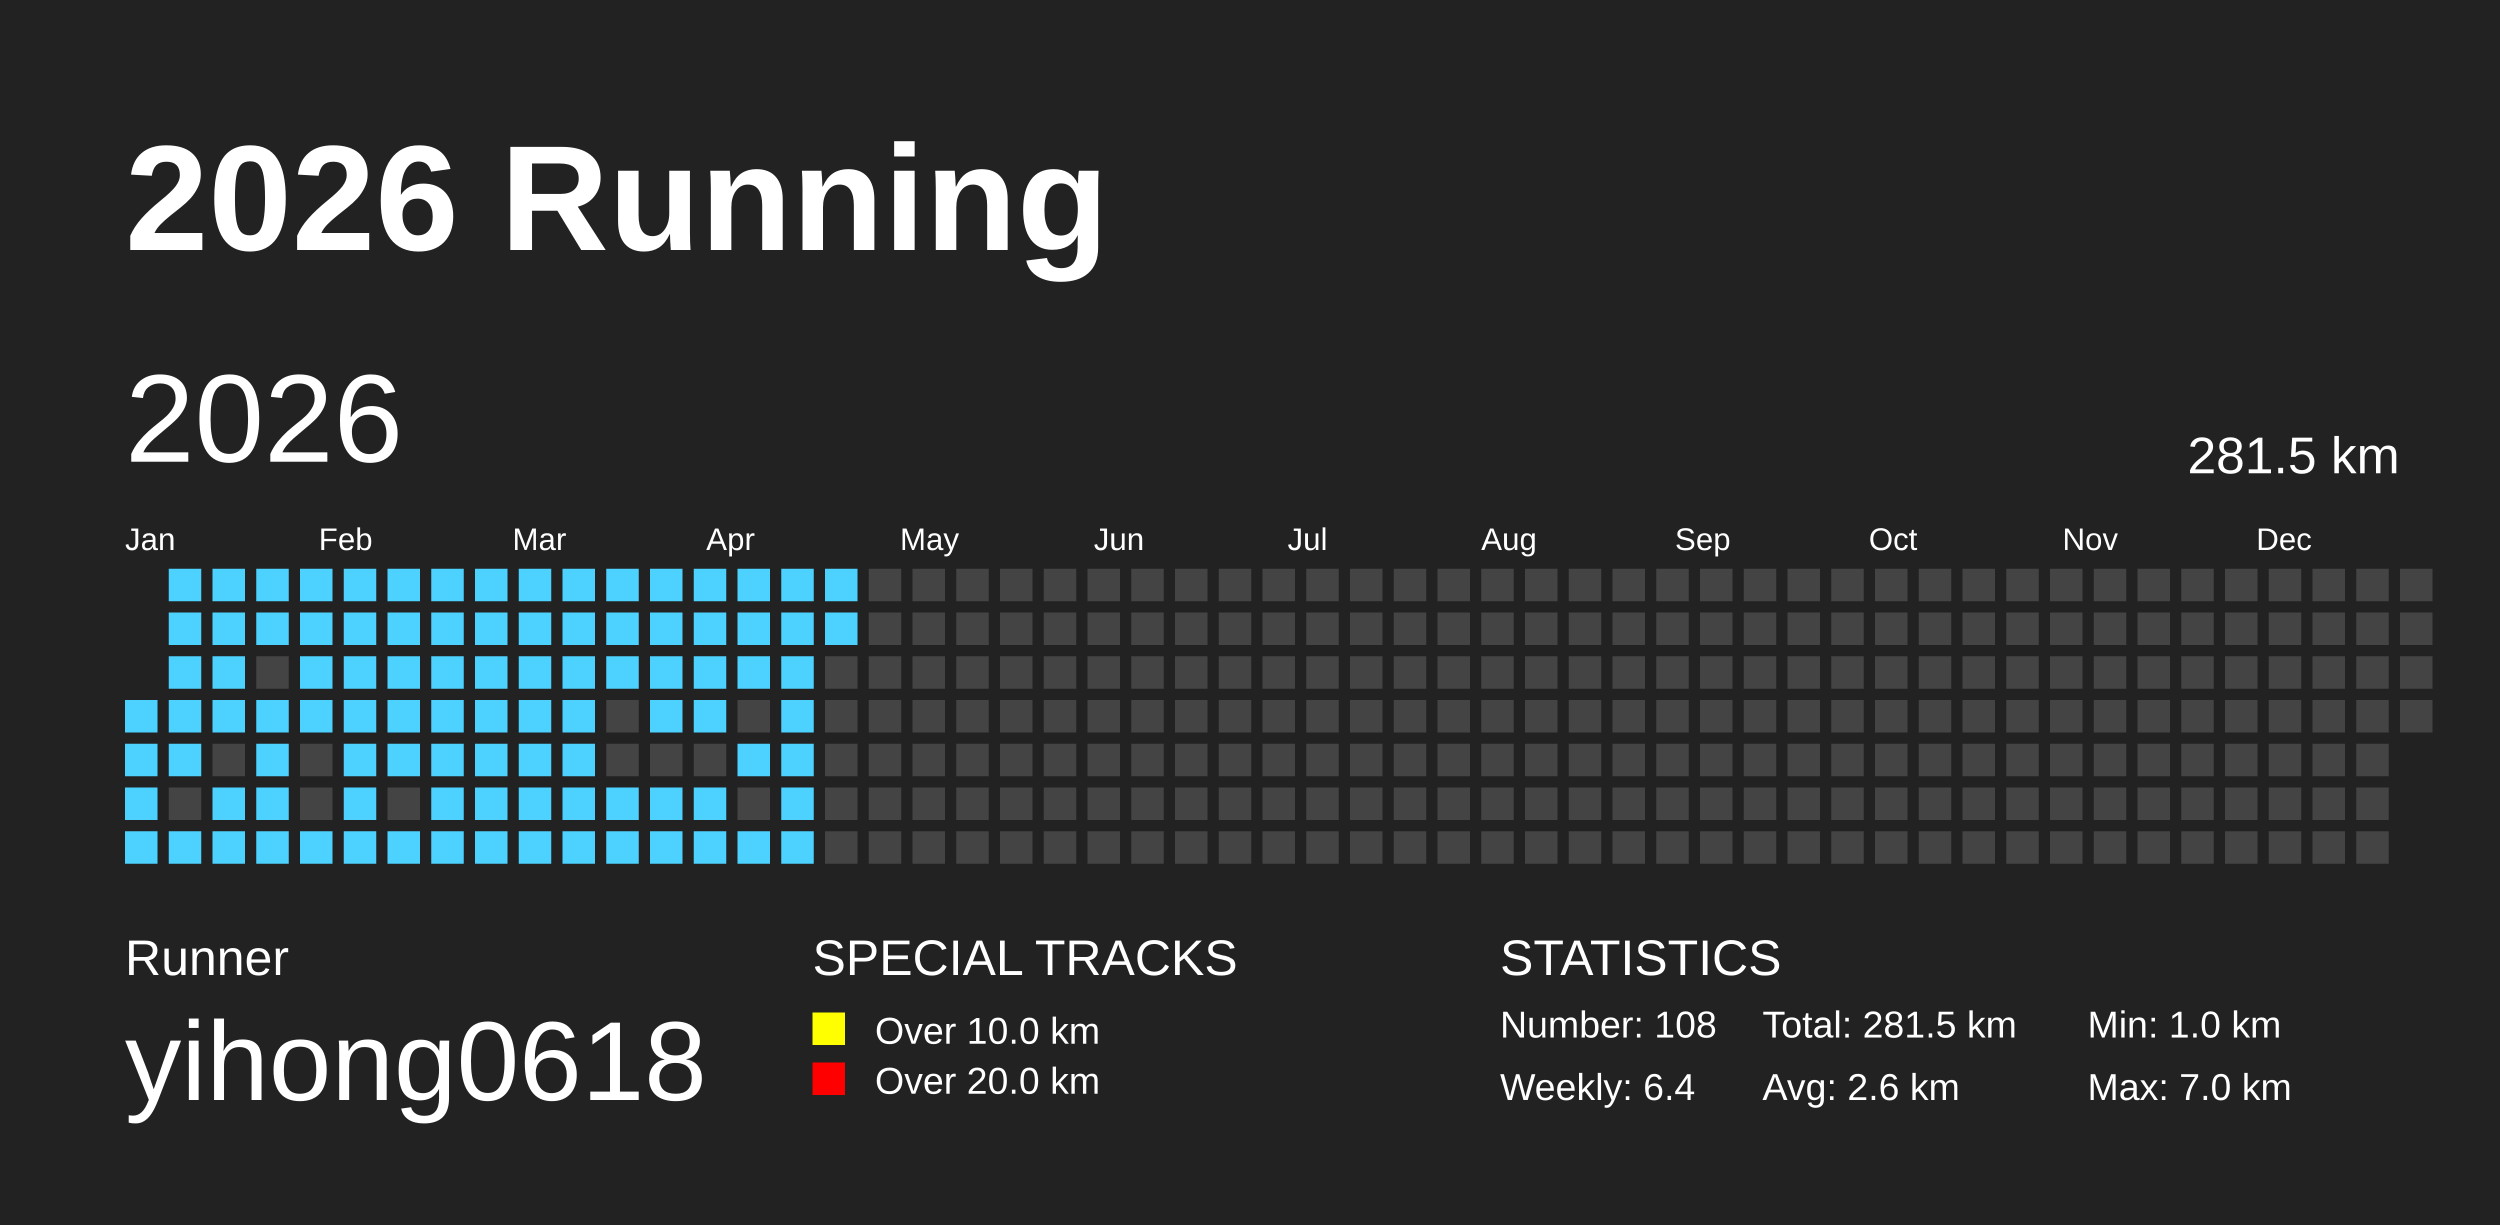
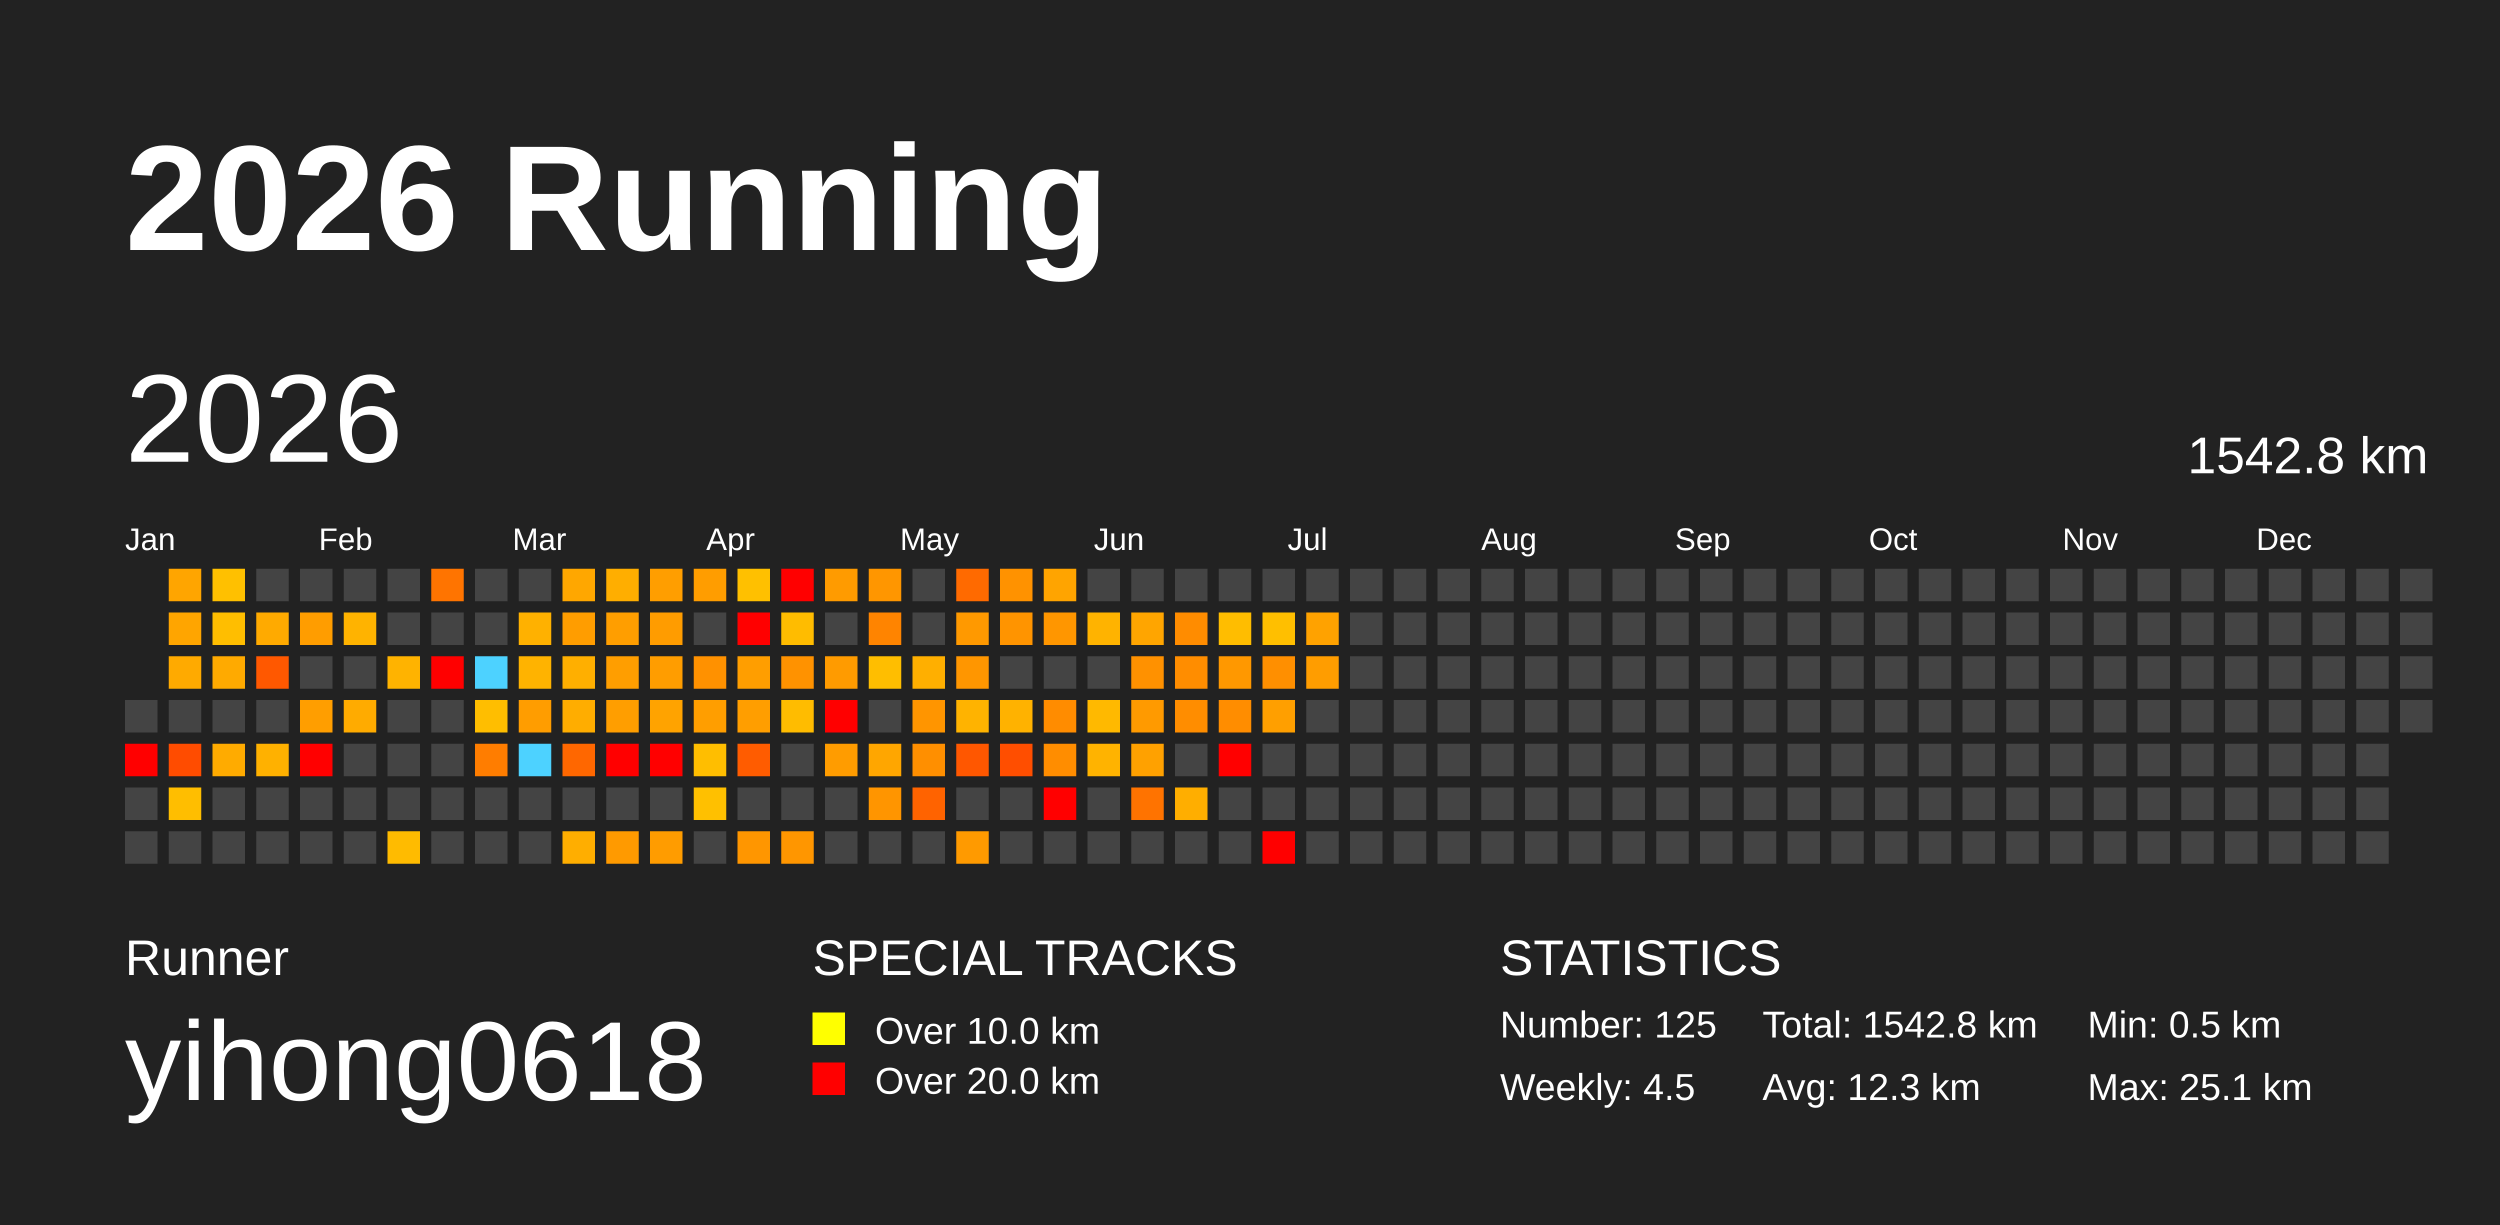
<svg xmlns="http://www.w3.org/2000/svg" baseProfile="full" height="98mm" version="1.1" viewBox="0,0,200,98" width="200mm">
-   <defs />
+   <defs>
+     <pattern height="2" id="indoor-stripe" patternUnits="userSpaceOnUse" width="2">
+       <line stroke="white" stroke-opacity="0.45" stroke-width="0.5" x1="0" x2="2" y1="2" y2="0" />
+     </pattern>
+   </defs>
  <rect fill="#222222" height="98" width="200" x="0" y="0" />
  <text fill="#FFFFFF" style="font-size:12px; font-family:Arial; font-weight:bold;" x="10" y="20">2026 Running</text>
  <text fill="#FFFFFF" style="font-size:4px; font-family:Arial" x="10" y="78">Runner</text>
  <text fill="#FFFFFF" style="font-size:9px; font-family:Arial" x="10" y="88">yihong0618</text>
  <text fill="#FFFFFF" style="font-size:4px; font-family:Arial" x="65" y="78">SPECIAL TRACKS</text>
  <rect fill="yellow" height="2.6" width="2.6" x="65" y="81" />
  <text fill="#FFFFFF" style="font-size:3px; font-family:Arial" x="70" y="83.5">Over 10.0 km</text>
  <rect fill="red" height="2.6" width="2.6" x="65" y="85" />
  <text fill="#FFFFFF" style="font-size:3px; font-family:Arial" x="70" y="87.5">Over 20.0 km</text>
  <text fill="#FFFFFF" style="font-size:4px; font-family:Arial" x="120" y="78">STATISTICS</text>
-   <text fill="#FFFFFF" style="font-size:3px; font-family:Arial" x="120" y="83">Number: 108</text>
-   <text fill="#FFFFFF" style="font-size:3px; font-family:Arial" x="120" y="88">Weekly: 6.4</text>
-   <text fill="#FFFFFF" style="font-size:3px; font-family:Arial" x="141" y="83">Total: 281.5 km</text>
-   <text fill="#FFFFFF" style="font-size:3px; font-family:Arial" x="141" y="88">Avg: 2.6 km</text>
-   <text fill="#FFFFFF" style="font-size:3px; font-family:Arial" x="167" y="83">Min: 1.0 km</text>
-   <text fill="#FFFFFF" style="font-size:3px; font-family:Arial" x="167" y="88">Max: 7.0 km</text>
+   <text fill="#FFFFFF" style="font-size:3px; font-family:Arial" x="120" y="83">Number: 125</text>
+   <text fill="#FFFFFF" style="font-size:3px; font-family:Arial" x="120" y="88">Weekly: 4.5</text>
+   <text fill="#FFFFFF" style="font-size:3px; font-family:Arial" x="141" y="83">Total: 1542.8 km</text>
+   <text fill="#FFFFFF" style="font-size:3px; font-family:Arial" x="141" y="88">Avg: 12.3 km</text>
+   <text fill="#FFFFFF" style="font-size:3px; font-family:Arial" x="167" y="83">Min: 0.5 km</text>
+   <text fill="#FFFFFF" style="font-size:3px; font-family:Arial" x="167" y="88">Max: 25.1 km</text>
  <text dominant-baseline="hanging" fill="#FFFFFF" style="font-size:10.0px; font-family:Arial;" x="10" y="30">2026</text>
-   <text dominant-baseline="hanging" fill="#FFFFFF" style="font-size:4.125px; font-family:Arial;" x="175" y="35">281.5 km</text>
+   <text dominant-baseline="hanging" fill="#FFFFFF" style="font-size:4.125px; font-family:Arial;" x="175" y="35">1542.8 km</text>
  <text fill="#FFFFFF" style="font-size:2.5px; font-family:Arial" x="10.0" y="44">Jan</text>
  <text fill="#FFFFFF" style="font-size:2.5px; font-family:Arial" x="25.5" y="44">Feb</text>
  <text fill="#FFFFFF" style="font-size:2.5px; font-family:Arial" x="41.0" y="44">Mar</text>
  <text fill="#FFFFFF" style="font-size:2.5px; font-family:Arial" x="56.5" y="44">Apr</text>
  <text fill="#FFFFFF" style="font-size:2.5px; font-family:Arial" x="72.0" y="44">May</text>
  <text fill="#FFFFFF" style="font-size:2.5px; font-family:Arial" x="87.5" y="44">Jun</text>
  <text fill="#FFFFFF" style="font-size:2.5px; font-family:Arial" x="103.0" y="44">Jul</text>
  <text fill="#FFFFFF" style="font-size:2.5px; font-family:Arial" x="118.5" y="44">Aug</text>
  <text fill="#FFFFFF" style="font-size:2.5px; font-family:Arial" x="134.0" y="44">Sep</text>
  <text fill="#FFFFFF" style="font-size:2.5px; font-family:Arial" x="149.5" y="44">Oct</text>
  <text fill="#FFFFFF" style="font-size:2.5px; font-family:Arial" x="165.0" y="44">Nov</text>
  <text fill="#FFFFFF" style="font-size:2.5px; font-family:Arial" x="180.5" y="44">Dec</text>
-   <rect fill="#4DD2FF" height="2.6" width="2.6" x="10.0" y="56.0" />
-   <rect fill="#4DD2FF" height="2.6" width="2.6" x="10.0" y="59.5" />
-   <rect fill="#4DD2FF" height="2.6" width="2.6" x="10.0" y="63.0" />
-   <rect fill="#4DD2FF" height="2.6" width="2.6" x="10.0" y="66.5" />
-   <rect fill="#4DD2FF" height="2.6" width="2.6" x="13.5" y="45.5" />
-   <rect fill="#4DD2FF" height="2.6" width="2.6" x="13.5" y="49.0" />
-   <rect fill="#4DD2FF" height="2.6" width="2.6" x="13.5" y="52.5" />
-   <rect fill="#4DD2FF" height="2.6" width="2.6" x="13.5" y="56.0" />
-   <rect fill="#4DD2FF" height="2.6" width="2.6" x="13.5" y="59.5" />
-   <rect fill="#444444" height="2.6" width="2.6" x="13.5" y="63.0" />
-   <rect fill="#4DD2FF" height="2.6" width="2.6" x="13.5" y="66.5" />
-   <rect fill="#4DD2FF" height="2.6" width="2.6" x="17.0" y="45.5" />
-   <rect fill="#4DD2FF" height="2.6" width="2.6" x="17.0" y="49.0" />
-   <rect fill="#4DD2FF" height="2.6" width="2.6" x="17.0" y="52.5" />
-   <rect fill="#4DD2FF" height="2.6" width="2.6" x="17.0" y="56.0" />
-   <rect fill="#444444" height="2.6" width="2.6" x="17.0" y="59.5" />
-   <rect fill="#4DD2FF" height="2.6" width="2.6" x="17.0" y="63.0" />
-   <rect fill="#4DD2FF" height="2.6" width="2.6" x="17.0" y="66.5" />
-   <rect fill="#4DD2FF" height="2.6" width="2.6" x="20.5" y="45.5" />
-   <rect fill="#4DD2FF" height="2.6" width="2.6" x="20.5" y="49.0" />
-   <rect fill="#444444" height="2.6" width="2.6" x="20.5" y="52.5" />
-   <rect fill="#4DD2FF" height="2.6" width="2.6" x="20.5" y="56.0" />
-   <rect fill="#4DD2FF" height="2.6" width="2.6" x="20.5" y="59.5" />
-   <rect fill="#4DD2FF" height="2.6" width="2.6" x="20.5" y="63.0" />
-   <rect fill="#4DD2FF" height="2.6" width="2.6" x="20.5" y="66.5" />
-   <rect fill="#4DD2FF" height="2.6" width="2.6" x="24.0" y="45.5" />
-   <rect fill="#4DD2FF" height="2.6" width="2.6" x="24.0" y="49.0" />
-   <rect fill="#4DD2FF" height="2.6" width="2.6" x="24.0" y="52.5" />
-   <rect fill="#4DD2FF" height="2.6" width="2.6" x="24.0" y="56.0" />
-   <rect fill="#444444" height="2.6" width="2.6" x="24.0" y="59.5" />
+   <rect fill="#444444" height="2.6" width="2.6" x="10.0" y="56.0" />
+   <rect fill="red" height="2.6" width="2.6" x="10.0" y="59.5" />
+   <rect fill="#444444" height="2.6" width="2.6" x="10.0" y="63.0" />
+   <rect fill="#444444" height="2.6" width="2.6" x="10.0" y="66.5" />
+   <rect fill="#ffa500" height="2.6" width="2.6" x="13.5" y="45.5" />
+   <rect fill="#ffa500" height="2.6" width="2.6" x="13.5" y="49.0" />
+   <rect fill="#ffaa00" height="2.6" width="2.6" x="13.5" y="52.5" />
+   <rect fill="#444444" height="2.6" width="2.6" x="13.5" y="56.0" />
+   <rect fill="#ff4c00" height="2.6" width="2.6" x="13.5" y="59.5" />
+   <rect fill="#ffbe00" height="2.6" width="2.6" x="13.5" y="63.0" />
+   <rect fill="#444444" height="2.6" width="2.6" x="13.5" y="66.5" />
+   <rect fill="#ffc000" height="2.6" width="2.6" x="17.0" y="45.5" />
+   <rect fill="#ffbe00" height="2.6" width="2.6" x="17.0" y="49.0" />
+   <rect fill="#ffaa00" height="2.6" width="2.6" x="17.0" y="52.5" />
+   <rect fill="#444444" height="2.6" width="2.6" x="17.0" y="56.0" />
+   <rect fill="#ffab00" height="2.6" width="2.6" x="17.0" y="59.5" />
+   <rect fill="#444444" height="2.6" width="2.6" x="17.0" y="63.0" />
+   <rect fill="#444444" height="2.6" width="2.6" x="17.0" y="66.5" />
+   <rect fill="#444444" height="2.6" width="2.6" x="20.5" y="45.5" />
+   <rect fill="#ffaa00" height="2.6" width="2.6" x="20.5" y="49.0" />
+   <rect fill="#ff5800" height="2.6" width="2.6" x="20.5" y="52.5" />
+   <rect fill="#444444" height="2.6" width="2.6" x="20.5" y="56.0" />
+   <rect fill="#ffb100" height="2.6" width="2.6" x="20.5" y="59.5" />
+   <rect fill="#444444" height="2.6" width="2.6" x="20.5" y="63.0" />
+   <rect fill="#444444" height="2.6" width="2.6" x="20.5" y="66.5" />
+   <rect fill="#444444" height="2.6" width="2.6" x="24.0" y="45.5" />
+   <rect fill="#ff9d00" height="2.6" width="2.6" x="24.0" y="49.0" />
+   <rect fill="#444444" height="2.6" width="2.6" x="24.0" y="52.5" />
+   <rect fill="#ff9e00" height="2.6" width="2.6" x="24.0" y="56.0" />
+   <rect fill="red" height="2.6" width="2.6" x="24.0" y="59.5" />
  <rect fill="#444444" height="2.6" width="2.6" x="24.0" y="63.0" />
-   <rect fill="#4DD2FF" height="2.6" width="2.6" x="24.0" y="66.5" />
-   <rect fill="#4DD2FF" height="2.6" width="2.6" x="27.5" y="45.5" />
-   <rect fill="#4DD2FF" height="2.6" width="2.6" x="27.5" y="49.0" />
-   <rect fill="#4DD2FF" height="2.6" width="2.6" x="27.5" y="52.5" />
-   <rect fill="#4DD2FF" height="2.6" width="2.6" x="27.5" y="56.0" />
-   <rect fill="#4DD2FF" height="2.6" width="2.6" x="27.5" y="59.5" />
-   <rect fill="#4DD2FF" height="2.6" width="2.6" x="27.5" y="63.0" />
-   <rect fill="#4DD2FF" height="2.6" width="2.6" x="27.5" y="66.5" />
-   <rect fill="#4DD2FF" height="2.6" width="2.6" x="31.0" y="45.5" />
-   <rect fill="#4DD2FF" height="2.6" width="2.6" x="31.0" y="49.0" />
-   <rect fill="#4DD2FF" height="2.6" width="2.6" x="31.0" y="52.5" />
-   <rect fill="#4DD2FF" height="2.6" width="2.6" x="31.0" y="56.0" />
-   <rect fill="#4DD2FF" height="2.6" width="2.6" x="31.0" y="59.5" />
+   <rect fill="#444444" height="2.6" width="2.6" x="24.0" y="66.5" />
+   <rect fill="#444444" height="2.6" width="2.6" x="27.5" y="45.5" />
+   <rect fill="#ffb300" height="2.6" width="2.6" x="27.5" y="49.0" />
+   <rect fill="#444444" height="2.6" width="2.6" x="27.5" y="52.5" />
+   <rect fill="#ffab00" height="2.6" width="2.6" x="27.5" y="56.0" />
+   <rect fill="#444444" height="2.6" width="2.6" x="27.5" y="59.5" />
+   <rect fill="#444444" height="2.6" width="2.6" x="27.5" y="63.0" />
+   <rect fill="#444444" height="2.6" width="2.6" x="27.5" y="66.5" />
+   <rect fill="#444444" height="2.6" width="2.6" x="31.0" y="45.5" />
+   <rect fill="#444444" height="2.6" width="2.6" x="31.0" y="49.0" />
+   <rect fill="#ffb300" height="2.6" width="2.6" x="31.0" y="52.5" />
+   <rect fill="#444444" height="2.6" width="2.6" x="31.0" y="56.0" />
+   <rect fill="#444444" height="2.6" width="2.6" x="31.0" y="59.5" />
  <rect fill="#444444" height="2.6" width="2.6" x="31.0" y="63.0" />
-   <rect fill="#4DD2FF" height="2.6" width="2.6" x="31.0" y="66.5" />
-   <rect fill="#4DD2FF" height="2.6" width="2.6" x="34.5" y="45.5" />
-   <rect fill="#4DD2FF" height="2.6" width="2.6" x="34.5" y="49.0" />
-   <rect fill="#4DD2FF" height="2.6" width="2.6" x="34.5" y="52.5" />
-   <rect fill="#4DD2FF" height="2.6" width="2.6" x="34.5" y="56.0" />
-   <rect fill="#4DD2FF" height="2.6" width="2.6" x="34.5" y="59.5" />
-   <rect fill="#4DD2FF" height="2.6" width="2.6" x="34.5" y="63.0" />
-   <rect fill="#4DD2FF" height="2.6" width="2.6" x="34.5" y="66.5" />
-   <rect fill="#4DD2FF" height="2.6" width="2.6" x="38.0" y="45.5" />
-   <rect fill="#4DD2FF" height="2.6" width="2.6" x="38.0" y="49.0" />
-   <rect fill="#4DD2FF" height="2.6" width="2.6" x="38.0" y="52.5" />
-   <rect fill="#4DD2FF" height="2.6" width="2.6" x="38.0" y="56.0" />
-   <rect fill="#4DD2FF" height="2.6" width="2.6" x="38.0" y="59.5" />
-   <rect fill="#4DD2FF" height="2.6" width="2.6" x="38.0" y="63.0" />
-   <rect fill="#4DD2FF" height="2.6" width="2.6" x="38.0" y="66.5" />
-   <rect fill="#4DD2FF" height="2.6" width="2.6" x="41.5" y="45.5" />
-   <rect fill="#4DD2FF" height="2.6" width="2.6" x="41.5" y="49.0" />
-   <rect fill="#4DD2FF" height="2.6" width="2.6" x="41.5" y="52.5" />
-   <rect fill="#4DD2FF" height="2.6" width="2.6" x="41.5" y="56.0" />
-   <rect fill="#4DD2FF" height="2.6" width="2.6" x="41.5" y="59.5" />
-   <rect fill="#4DD2FF" height="2.6" width="2.6" x="41.5" y="63.0" />
-   <rect fill="#4DD2FF" height="2.6" width="2.6" x="41.5" y="66.5" />
-   <rect fill="#4DD2FF" height="2.6" width="2.6" x="45.0" y="45.5" />
-   <rect fill="#4DD2FF" height="2.6" width="2.6" x="45.0" y="49.0" />
-   <rect fill="#4DD2FF" height="2.6" width="2.6" x="45.0" y="52.5" />
-   <rect fill="#4DD2FF" height="2.6" width="2.6" x="45.0" y="56.0" />
-   <rect fill="#4DD2FF" height="2.6" width="2.6" x="45.0" y="59.5" />
-   <rect fill="#4DD2FF" height="2.6" width="2.6" x="45.0" y="63.0" />
-   <rect fill="#4DD2FF" height="2.6" width="2.6" x="45.0" y="66.5" />
-   <rect fill="#4DD2FF" height="2.6" width="2.6" x="48.5" y="45.5" />
-   <rect fill="#4DD2FF" height="2.6" width="2.6" x="48.5" y="49.0" />
-   <rect fill="#4DD2FF" height="2.6" width="2.6" x="48.5" y="52.5" />
-   <rect fill="#444444" height="2.6" width="2.6" x="48.5" y="56.0" />
-   <rect fill="#444444" height="2.6" width="2.6" x="48.5" y="59.5" />
-   <rect fill="#4DD2FF" height="2.6" width="2.6" x="48.5" y="63.0" />
-   <rect fill="#4DD2FF" height="2.6" width="2.6" x="48.5" y="66.5" />
-   <rect fill="#4DD2FF" height="2.6" width="2.6" x="52.0" y="45.5" />
-   <rect fill="#4DD2FF" height="2.6" width="2.6" x="52.0" y="49.0" />
-   <rect fill="#4DD2FF" height="2.6" width="2.6" x="52.0" y="52.5" />
-   <rect fill="#4DD2FF" height="2.6" width="2.6" x="52.0" y="56.0" />
-   <rect fill="#444444" height="2.6" width="2.6" x="52.0" y="59.5" />
-   <rect fill="#4DD2FF" height="2.6" width="2.6" x="52.0" y="63.0" />
-   <rect fill="#4DD2FF" height="2.6" width="2.6" x="52.0" y="66.5" />
-   <rect fill="#4DD2FF" height="2.6" width="2.6" x="55.5" y="45.5" />
-   <rect fill="#4DD2FF" height="2.6" width="2.6" x="55.5" y="49.0" />
-   <rect fill="#4DD2FF" height="2.6" width="2.6" x="55.5" y="52.5" />
-   <rect fill="#4DD2FF" height="2.6" width="2.6" x="55.5" y="56.0" />
-   <rect fill="#444444" height="2.6" width="2.6" x="55.5" y="59.5" />
-   <rect fill="#4DD2FF" height="2.6" width="2.6" x="55.5" y="63.0" />
-   <rect fill="#4DD2FF" height="2.6" width="2.6" x="55.5" y="66.5" />
-   <rect fill="#4DD2FF" height="2.6" width="2.6" x="59.0" y="45.5" />
-   <rect fill="#4DD2FF" height="2.6" width="2.6" x="59.0" y="49.0" />
-   <rect fill="#4DD2FF" height="2.6" width="2.6" x="59.0" y="52.5" />
-   <rect fill="#444444" height="2.6" width="2.6" x="59.0" y="56.0" />
-   <rect fill="#4DD2FF" height="2.6" width="2.6" x="59.0" y="59.5" />
+   <rect fill="#ffbb00" height="2.6" width="2.6" x="31.0" y="66.5" />
+   <rect fill="#ff7400" height="2.6" width="2.6" x="34.5" y="45.5" />
+   <rect fill="#444444" height="2.6" width="2.6" x="34.5" y="49.0" />
+   <rect fill="red" height="2.6" width="2.6" x="34.5" y="52.5" />
+   <rect fill="#444444" height="2.6" width="2.6" x="34.5" y="56.0" />
+   <rect fill="#444444" height="2.6" width="2.6" x="34.5" y="59.5" />
+   <rect fill="#444444" height="2.6" width="2.6" x="34.5" y="63.0" />
+   <rect fill="#444444" height="2.6" width="2.6" x="34.5" y="66.5" />
+   <rect fill="#444444" height="2.6" width="2.6" x="38.0" y="45.5" />
+   <rect fill="#444444" height="2.6" width="2.6" x="38.0" y="49.0" />
+   <rect fill="#4dd2ff" height="2.6" width="2.6" x="38.0" y="52.5" />
+   <rect fill="#ffbe00" height="2.6" width="2.6" x="38.0" y="56.0" />
+   <rect fill="#ff7d00" height="2.6" width="2.6" x="38.0" y="59.5" />
+   <rect fill="#444444" height="2.6" width="2.6" x="38.0" y="63.0" />
+   <rect fill="#444444" height="2.6" width="2.6" x="38.0" y="66.5" />
+   <rect fill="#444444" height="2.6" width="2.6" x="41.5" y="45.5" />
+   <rect fill="#ffb100" height="2.6" width="2.6" x="41.5" y="49.0" />
+   <rect fill="#ffb300" height="2.6" width="2.6" x="41.5" y="52.5" />
+   <rect fill="#ff9d00" height="2.6" width="2.6" x="41.5" y="56.0" />
+   <rect fill="#4dd2ff" height="2.6" width="2.6" x="41.5" y="59.5" />
+   <rect fill="#444444" height="2.6" width="2.6" x="41.5" y="63.0" />
+   <rect fill="#444444" height="2.6" width="2.6" x="41.5" y="66.5" />
+   <rect fill="#ffa700" height="2.6" width="2.6" x="45.0" y="45.5" />
+   <rect fill="#ff9d00" height="2.6" width="2.6" x="45.0" y="49.0" />
+   <rect fill="#ffaf00" height="2.6" width="2.6" x="45.0" y="52.5" />
+   <rect fill="#ffad00" height="2.6" width="2.6" x="45.0" y="56.0" />
+   <rect fill="#ff6700" height="2.6" width="2.6" x="45.0" y="59.5" />
+   <rect fill="#444444" height="2.6" width="2.6" x="45.0" y="63.0" />
+   <rect fill="#ffae00" height="2.6" width="2.6" x="45.0" y="66.5" />
+   <rect fill="#ffae00" height="2.6" width="2.6" x="48.5" y="45.5" />
+   <rect fill="#ff9e00" height="2.6" width="2.6" x="48.5" y="49.0" />
+   <rect fill="#ff9e00" height="2.6" width="2.6" x="48.5" y="52.5" />
+   <rect fill="#ff9e00" height="2.6" width="2.6" x="48.5" y="56.0" />
+   <rect fill="red" height="2.6" width="2.6" x="48.5" y="59.5" />
+   <rect fill="#444444" height="2.6" width="2.6" x="48.5" y="63.0" />
+   <rect fill="#ff9a00" height="2.6" width="2.6" x="48.5" y="66.5" />
+   <rect fill="#ff9e00" height="2.6" width="2.6" x="52.0" y="45.5" />
+   <rect fill="#ff9c00" height="2.6" width="2.6" x="52.0" y="49.0" />
+   <rect fill="#ff9d00" height="2.6" width="2.6" x="52.0" y="52.5" />
+   <rect fill="#ffa300" height="2.6" width="2.6" x="52.0" y="56.0" />
+   <rect fill="red" height="2.6" width="2.6" x="52.0" y="59.5" />
+   <rect fill="#444444" height="2.6" width="2.6" x="52.0" y="63.0" />
+   <rect fill="#ff9c00" height="2.6" width="2.6" x="52.0" y="66.5" />
+   <rect fill="#ff9d00" height="2.6" width="2.6" x="55.5" y="45.5" />
+   <rect fill="#444444" height="2.6" width="2.6" x="55.5" y="49.0" />
+   <rect fill="#ff9100" height="2.6" width="2.6" x="55.5" y="52.5" />
+   <rect fill="#ff9e00" height="2.6" width="2.6" x="55.5" y="56.0" />
+   <rect fill="#ffbe00" height="2.6" width="2.6" x="55.5" y="59.5" />
+   <rect fill="#ffc000" height="2.6" width="2.6" x="55.5" y="63.0" />
+   <rect fill="#444444" height="2.6" width="2.6" x="55.5" y="66.5" />
+   <rect fill="#ffc000" height="2.6" width="2.6" x="59.0" y="45.5" />
+   <rect fill="red" height="2.6" width="2.6" x="59.0" y="49.0" />
+   <rect fill="#ff9e00" height="2.6" width="2.6" x="59.0" y="52.5" />
+   <rect fill="#ff9e00" height="2.6" width="2.6" x="59.0" y="56.0" />
+   <rect fill="#ff5c00" height="2.6" width="2.6" x="59.0" y="59.5" />
  <rect fill="#444444" height="2.6" width="2.6" x="59.0" y="63.0" />
-   <rect fill="#4DD2FF" height="2.6" width="2.6" x="59.0" y="66.5" />
-   <rect fill="#4DD2FF" height="2.6" width="2.6" x="62.5" y="45.5" />
-   <rect fill="#4DD2FF" height="2.6" width="2.6" x="62.5" y="49.0" />
-   <rect fill="#4DD2FF" height="2.6" width="2.6" x="62.5" y="52.5" />
-   <rect fill="#4DD2FF" height="2.6" width="2.6" x="62.5" y="56.0" />
-   <rect fill="#4DD2FF" height="2.6" width="2.6" x="62.5" y="59.5" />
-   <rect fill="#4DD2FF" height="2.6" width="2.6" x="62.5" y="63.0" />
-   <rect fill="#4DD2FF" height="2.6" width="2.6" x="62.5" y="66.5" />
-   <rect fill="#4DD2FF" height="2.6" width="2.6" x="66.0" y="45.5" />
-   <rect fill="#4DD2FF" height="2.6" width="2.6" x="66.0" y="49.0" />
-   <rect fill="#444444" height="2.6" width="2.6" x="66.0" y="52.5" />
-   <rect fill="#444444" height="2.6" width="2.6" x="66.0" y="56.0" />
-   <rect fill="#444444" height="2.6" width="2.6" x="66.0" y="59.5" />
+   <rect fill="#ff9600" height="2.6" width="2.6" x="59.0" y="66.5" />
+   <rect fill="red" height="2.6" width="2.6" x="62.5" y="45.5" />
+   <rect fill="#ffbc00" height="2.6" width="2.6" x="62.5" y="49.0" />
+   <rect fill="#ff9200" height="2.6" width="2.6" x="62.5" y="52.5" />
+   <rect fill="#ffbc00" height="2.6" width="2.6" x="62.5" y="56.0" />
+   <rect fill="#444444" height="2.6" width="2.6" x="62.5" y="59.5" />
+   <rect fill="#444444" height="2.6" width="2.6" x="62.5" y="63.0" />
+   <rect fill="#ff9600" height="2.6" width="2.6" x="62.5" y="66.5" />
+   <rect fill="#ff9b00" height="2.6" width="2.6" x="66.0" y="45.5" />
+   <rect fill="#444444" height="2.6" width="2.6" x="66.0" y="49.0" />
+   <rect fill="#ff9b00" height="2.6" width="2.6" x="66.0" y="52.5" />
+   <rect fill="red" height="2.6" width="2.6" x="66.0" y="56.0" />
+   <rect fill="#ff9c00" height="2.6" width="2.6" x="66.0" y="59.5" />
  <rect fill="#444444" height="2.6" width="2.6" x="66.0" y="63.0" />
  <rect fill="#444444" height="2.6" width="2.6" x="66.0" y="66.5" />
-   <rect fill="#444444" height="2.6" width="2.6" x="69.5" y="45.5" />
-   <rect fill="#444444" height="2.6" width="2.6" x="69.5" y="49.0" />
-   <rect fill="#444444" height="2.6" width="2.6" x="69.5" y="52.5" />
+   <rect fill="#ff9600" height="2.6" width="2.6" x="69.5" y="45.5" />
+   <rect fill="#ff8400" height="2.6" width="2.6" x="69.5" y="49.0" />
+   <rect fill="#ffbe00" height="2.6" width="2.6" x="69.5" y="52.5" />
  <rect fill="#444444" height="2.6" width="2.6" x="69.5" y="56.0" />
-   <rect fill="#444444" height="2.6" width="2.6" x="69.5" y="59.5" />
-   <rect fill="#444444" height="2.6" width="2.6" x="69.5" y="63.0" />
+   <rect fill="#ffa600" height="2.6" width="2.6" x="69.5" y="59.5" />
+   <rect fill="#ff9500" height="2.6" width="2.6" x="69.5" y="63.0" />
  <rect fill="#444444" height="2.6" width="2.6" x="69.5" y="66.5" />
  <rect fill="#444444" height="2.6" width="2.6" x="73.0" y="45.5" />
  <rect fill="#444444" height="2.6" width="2.6" x="73.0" y="49.0" />
-   <rect fill="#444444" height="2.6" width="2.6" x="73.0" y="52.5" />
-   <rect fill="#444444" height="2.6" width="2.6" x="73.0" y="56.0" />
-   <rect fill="#444444" height="2.6" width="2.6" x="73.0" y="59.5" />
-   <rect fill="#444444" height="2.6" width="2.6" x="73.0" y="63.0" />
+   <rect fill="#ffaf00" height="2.6" width="2.6" x="73.0" y="52.5" />
+   <rect fill="#ff9500" height="2.6" width="2.6" x="73.0" y="56.0" />
+   <rect fill="#ff8f00" height="2.6" width="2.6" x="73.0" y="59.5" />
+   <rect fill="#ff6300" height="2.6" width="2.6" x="73.0" y="63.0" />
  <rect fill="#444444" height="2.6" width="2.6" x="73.0" y="66.5" />
-   <rect fill="#444444" height="2.6" width="2.6" x="76.5" y="45.5" />
-   <rect fill="#444444" height="2.6" width="2.6" x="76.5" y="49.0" />
-   <rect fill="#444444" height="2.6" width="2.6" x="76.5" y="52.5" />
-   <rect fill="#444444" height="2.6" width="2.6" x="76.5" y="56.0" />
-   <rect fill="#444444" height="2.6" width="2.6" x="76.5" y="59.5" />
+   <rect fill="#ff6a00" height="2.6" width="2.6" x="76.5" y="45.5" />
+   <rect fill="#ff9900" height="2.6" width="2.6" x="76.5" y="49.0" />
+   <rect fill="#ff9600" height="2.6" width="2.6" x="76.5" y="52.5" />
+   <rect fill="#ffb300" height="2.6" width="2.6" x="76.5" y="56.0" />
+   <rect fill="#ff5700" height="2.6" width="2.6" x="76.5" y="59.5" />
  <rect fill="#444444" height="2.6" width="2.6" x="76.5" y="63.0" />
-   <rect fill="#444444" height="2.6" width="2.6" x="76.5" y="66.5" />
-   <rect fill="#444444" height="2.6" width="2.6" x="80.0" y="45.5" />
-   <rect fill="#444444" height="2.6" width="2.6" x="80.0" y="49.0" />
+   <rect fill="#ff9a00" height="2.6" width="2.6" x="76.5" y="66.5" />
+   <rect fill="#ff9200" height="2.6" width="2.6" x="80.0" y="45.5" />
+   <rect fill="#ff9400" height="2.6" width="2.6" x="80.0" y="49.0" />
  <rect fill="#444444" height="2.6" width="2.6" x="80.0" y="52.5" />
-   <rect fill="#444444" height="2.6" width="2.6" x="80.0" y="56.0" />
-   <rect fill="#444444" height="2.6" width="2.6" x="80.0" y="59.5" />
+   <rect fill="#ffb200" height="2.6" width="2.6" x="80.0" y="56.0" />
+   <rect fill="#ff4e00" height="2.6" width="2.6" x="80.0" y="59.5" />
  <rect fill="#444444" height="2.6" width="2.6" x="80.0" y="63.0" />
  <rect fill="#444444" height="2.6" width="2.6" x="80.0" y="66.5" />
-   <rect fill="#444444" height="2.6" width="2.6" x="83.5" y="45.5" />
-   <rect fill="#444444" height="2.6" width="2.6" x="83.5" y="49.0" />
+   <rect fill="#ffa400" height="2.6" width="2.6" x="83.5" y="45.5" />
+   <rect fill="#ff9600" height="2.6" width="2.6" x="83.5" y="49.0" />
  <rect fill="#444444" height="2.6" width="2.6" x="83.5" y="52.5" />
-   <rect fill="#444444" height="2.6" width="2.6" x="83.5" y="56.0" />
-   <rect fill="#444444" height="2.6" width="2.6" x="83.5" y="59.5" />
-   <rect fill="#444444" height="2.6" width="2.6" x="83.5" y="63.0" />
+   <rect fill="#ff8c00" height="2.6" width="2.6" x="83.5" y="56.0" />
+   <rect fill="#ff8d00" height="2.6" width="2.6" x="83.5" y="59.5" />
+   <rect fill="red" height="2.6" width="2.6" x="83.5" y="63.0" />
  <rect fill="#444444" height="2.6" width="2.6" x="83.5" y="66.5" />
  <rect fill="#444444" height="2.6" width="2.6" x="87.0" y="45.5" />
-   <rect fill="#444444" height="2.6" width="2.6" x="87.0" y="49.0" />
+   <rect fill="#ffb300" height="2.6" width="2.6" x="87.0" y="49.0" />
  <rect fill="#444444" height="2.6" width="2.6" x="87.0" y="52.5" />
-   <rect fill="#444444" height="2.6" width="2.6" x="87.0" y="56.0" />
-   <rect fill="#444444" height="2.6" width="2.6" x="87.0" y="59.5" />
+   <rect fill="#ffb900" height="2.6" width="2.6" x="87.0" y="56.0" />
+   <rect fill="#ffb300" height="2.6" width="2.6" x="87.0" y="59.5" />
  <rect fill="#444444" height="2.6" width="2.6" x="87.0" y="63.0" />
  <rect fill="#444444" height="2.6" width="2.6" x="87.0" y="66.5" />
  <rect fill="#444444" height="2.6" width="2.6" x="90.5" y="45.5" />
-   <rect fill="#444444" height="2.6" width="2.6" x="90.5" y="49.0" />
-   <rect fill="#444444" height="2.6" width="2.6" x="90.5" y="52.5" />
-   <rect fill="#444444" height="2.6" width="2.6" x="90.5" y="56.0" />
-   <rect fill="#444444" height="2.6" width="2.6" x="90.5" y="59.5" />
-   <rect fill="#444444" height="2.6" width="2.6" x="90.5" y="63.0" />
+   <rect fill="#ffa500" height="2.6" width="2.6" x="90.5" y="49.0" />
+   <rect fill="#ff9100" height="2.6" width="2.6" x="90.5" y="52.5" />
+   <rect fill="#ff9a00" height="2.6" width="2.6" x="90.5" y="56.0" />
+   <rect fill="#ffa100" height="2.6" width="2.6" x="90.5" y="59.5" />
+   <rect fill="#ff7300" height="2.6" width="2.6" x="90.5" y="63.0" />
  <rect fill="#444444" height="2.6" width="2.6" x="90.5" y="66.5" />
  <rect fill="#444444" height="2.6" width="2.6" x="94.0" y="45.5" />
-   <rect fill="#444444" height="2.6" width="2.6" x="94.0" y="49.0" />
-   <rect fill="#444444" height="2.6" width="2.6" x="94.0" y="52.5" />
-   <rect fill="#444444" height="2.6" width="2.6" x="94.0" y="56.0" />
+   <rect fill="#ff8c00" height="2.6" width="2.6" x="94.0" y="49.0" />
+   <rect fill="#ff8d00" height="2.6" width="2.6" x="94.0" y="52.5" />
+   <rect fill="#ff8d00" height="2.6" width="2.6" x="94.0" y="56.0" />
  <rect fill="#444444" height="2.6" width="2.6" x="94.0" y="59.5" />
-   <rect fill="#444444" height="2.6" width="2.6" x="94.0" y="63.0" />
+   <rect fill="#ffae00" height="2.6" width="2.6" x="94.0" y="63.0" />
  <rect fill="#444444" height="2.6" width="2.6" x="94.0" y="66.5" />
  <rect fill="#444444" height="2.6" width="2.6" x="97.5" y="45.5" />
-   <rect fill="#444444" height="2.6" width="2.6" x="97.5" y="49.0" />
-   <rect fill="#444444" height="2.6" width="2.6" x="97.5" y="52.5" />
-   <rect fill="#444444" height="2.6" width="2.6" x="97.5" y="56.0" />
-   <rect fill="#444444" height="2.6" width="2.6" x="97.5" y="59.5" />
+   <rect fill="#ffbd00" height="2.6" width="2.6" x="97.5" y="49.0" />
+   <rect fill="#ff9800" height="2.6" width="2.6" x="97.5" y="52.5" />
+   <rect fill="#ff8d00" height="2.6" width="2.6" x="97.5" y="56.0" />
+   <rect fill="red" height="2.6" width="2.6" x="97.5" y="59.5" />
  <rect fill="#444444" height="2.6" width="2.6" x="97.5" y="63.0" />
  <rect fill="#444444" height="2.6" width="2.6" x="97.5" y="66.5" />
  <rect fill="#444444" height="2.6" width="2.6" x="101.0" y="45.5" />
-   <rect fill="#444444" height="2.6" width="2.6" x="101.0" y="49.0" />
-   <rect fill="#444444" height="2.6" width="2.6" x="101.0" y="52.5" />
-   <rect fill="#444444" height="2.6" width="2.6" x="101.0" y="56.0" />
+   <rect fill="#ffbf00" height="2.6" width="2.6" x="101.0" y="49.0" />
+   <rect fill="#ff8f00" height="2.6" width="2.6" x="101.0" y="52.5" />
+   <rect fill="#ff9f00" height="2.6" width="2.6" x="101.0" y="56.0" />
  <rect fill="#444444" height="2.6" width="2.6" x="101.0" y="59.5" />
  <rect fill="#444444" height="2.6" width="2.6" x="101.0" y="63.0" />
-   <rect fill="#444444" height="2.6" width="2.6" x="101.0" y="66.5" />
+   <rect fill="red" height="2.6" width="2.6" x="101.0" y="66.5" />
  <rect fill="#444444" height="2.6" width="2.6" x="104.5" y="45.5" />
-   <rect fill="#444444" height="2.6" width="2.6" x="104.5" y="49.0" />
-   <rect fill="#444444" height="2.6" width="2.6" x="104.5" y="52.5" />
+   <rect fill="#ffa200" height="2.6" width="2.6" x="104.5" y="49.0" />
+   <rect fill="#ff9d00" height="2.6" width="2.6" x="104.5" y="52.5" />
  <rect fill="#444444" height="2.6" width="2.6" x="104.5" y="56.0" />
  <rect fill="#444444" height="2.6" width="2.6" x="104.5" y="59.5" />
  <rect fill="#444444" height="2.6" width="2.6" x="104.5" y="63.0" />
  <rect fill="#444444" height="2.6" width="2.6" x="104.5" y="66.5" />
  <rect fill="#444444" height="2.6" width="2.6" x="108.0" y="45.5" />
  <rect fill="#444444" height="2.6" width="2.6" x="108.0" y="49.0" />
  <rect fill="#444444" height="2.6" width="2.6" x="108.0" y="52.5" />
  <rect fill="#444444" height="2.6" width="2.6" x="108.0" y="56.0" />
  <rect fill="#444444" height="2.6" width="2.6" x="108.0" y="59.5" />
  <rect fill="#444444" height="2.6" width="2.6" x="108.0" y="63.0" />
  <rect fill="#444444" height="2.6" width="2.6" x="108.0" y="66.5" />
  <rect fill="#444444" height="2.6" width="2.6" x="111.5" y="45.5" />
  <rect fill="#444444" height="2.6" width="2.6" x="111.5" y="49.0" />
  <rect fill="#444444" height="2.6" width="2.6" x="111.5" y="52.5" />
  <rect fill="#444444" height="2.6" width="2.6" x="111.5" y="56.0" />
  <rect fill="#444444" height="2.6" width="2.6" x="111.5" y="59.5" />
  <rect fill="#444444" height="2.6" width="2.6" x="111.5" y="63.0" />
  <rect fill="#444444" height="2.6" width="2.6" x="111.5" y="66.5" />
  <rect fill="#444444" height="2.6" width="2.6" x="115.0" y="45.5" />
  <rect fill="#444444" height="2.6" width="2.6" x="115.0" y="49.0" />
  <rect fill="#444444" height="2.6" width="2.6" x="115.0" y="52.5" />
  <rect fill="#444444" height="2.6" width="2.6" x="115.0" y="56.0" />
  <rect fill="#444444" height="2.6" width="2.6" x="115.0" y="59.5" />
  <rect fill="#444444" height="2.6" width="2.6" x="115.0" y="63.0" />
  <rect fill="#444444" height="2.6" width="2.6" x="115.0" y="66.5" />
  <rect fill="#444444" height="2.6" width="2.6" x="118.5" y="45.5" />
  <rect fill="#444444" height="2.6" width="2.6" x="118.5" y="49.0" />
  <rect fill="#444444" height="2.6" width="2.6" x="118.5" y="52.5" />
  <rect fill="#444444" height="2.6" width="2.6" x="118.5" y="56.0" />
  <rect fill="#444444" height="2.6" width="2.6" x="118.5" y="59.5" />
  <rect fill="#444444" height="2.6" width="2.6" x="118.5" y="63.0" />
  <rect fill="#444444" height="2.6" width="2.6" x="118.5" y="66.5" />
  <rect fill="#444444" height="2.6" width="2.6" x="122.0" y="45.5" />
  <rect fill="#444444" height="2.6" width="2.6" x="122.0" y="49.0" />
  <rect fill="#444444" height="2.6" width="2.6" x="122.0" y="52.5" />
  <rect fill="#444444" height="2.6" width="2.6" x="122.0" y="56.0" />
  <rect fill="#444444" height="2.6" width="2.6" x="122.0" y="59.5" />
  <rect fill="#444444" height="2.6" width="2.6" x="122.0" y="63.0" />
  <rect fill="#444444" height="2.6" width="2.6" x="122.0" y="66.5" />
  <rect fill="#444444" height="2.6" width="2.6" x="125.5" y="45.5" />
  <rect fill="#444444" height="2.6" width="2.6" x="125.5" y="49.0" />
  <rect fill="#444444" height="2.6" width="2.6" x="125.5" y="52.5" />
  <rect fill="#444444" height="2.6" width="2.6" x="125.5" y="56.0" />
  <rect fill="#444444" height="2.6" width="2.6" x="125.5" y="59.5" />
  <rect fill="#444444" height="2.6" width="2.6" x="125.5" y="63.0" />
  <rect fill="#444444" height="2.6" width="2.6" x="125.5" y="66.5" />
  <rect fill="#444444" height="2.6" width="2.6" x="129.0" y="45.5" />
  <rect fill="#444444" height="2.6" width="2.6" x="129.0" y="49.0" />
  <rect fill="#444444" height="2.6" width="2.6" x="129.0" y="52.5" />
  <rect fill="#444444" height="2.6" width="2.6" x="129.0" y="56.0" />
  <rect fill="#444444" height="2.6" width="2.6" x="129.0" y="59.5" />
  <rect fill="#444444" height="2.6" width="2.6" x="129.0" y="63.0" />
  <rect fill="#444444" height="2.6" width="2.6" x="129.0" y="66.5" />
  <rect fill="#444444" height="2.6" width="2.6" x="132.5" y="45.5" />
  <rect fill="#444444" height="2.6" width="2.6" x="132.5" y="49.0" />
  <rect fill="#444444" height="2.6" width="2.6" x="132.5" y="52.5" />
  <rect fill="#444444" height="2.6" width="2.6" x="132.5" y="56.0" />
  <rect fill="#444444" height="2.6" width="2.6" x="132.5" y="59.5" />
  <rect fill="#444444" height="2.6" width="2.6" x="132.5" y="63.0" />
  <rect fill="#444444" height="2.6" width="2.6" x="132.5" y="66.5" />
  <rect fill="#444444" height="2.6" width="2.6" x="136.0" y="45.5" />
  <rect fill="#444444" height="2.6" width="2.6" x="136.0" y="49.0" />
  <rect fill="#444444" height="2.6" width="2.6" x="136.0" y="52.5" />
  <rect fill="#444444" height="2.6" width="2.6" x="136.0" y="56.0" />
  <rect fill="#444444" height="2.6" width="2.6" x="136.0" y="59.5" />
  <rect fill="#444444" height="2.6" width="2.6" x="136.0" y="63.0" />
  <rect fill="#444444" height="2.6" width="2.6" x="136.0" y="66.5" />
  <rect fill="#444444" height="2.6" width="2.6" x="139.5" y="45.5" />
  <rect fill="#444444" height="2.6" width="2.6" x="139.5" y="49.0" />
  <rect fill="#444444" height="2.6" width="2.6" x="139.5" y="52.5" />
  <rect fill="#444444" height="2.6" width="2.6" x="139.5" y="56.0" />
  <rect fill="#444444" height="2.6" width="2.6" x="139.5" y="59.5" />
  <rect fill="#444444" height="2.6" width="2.6" x="139.5" y="63.0" />
  <rect fill="#444444" height="2.6" width="2.6" x="139.5" y="66.5" />
  <rect fill="#444444" height="2.6" width="2.6" x="143.0" y="45.5" />
  <rect fill="#444444" height="2.6" width="2.6" x="143.0" y="49.0" />
  <rect fill="#444444" height="2.6" width="2.6" x="143.0" y="52.5" />
  <rect fill="#444444" height="2.6" width="2.6" x="143.0" y="56.0" />
  <rect fill="#444444" height="2.6" width="2.6" x="143.0" y="59.5" />
  <rect fill="#444444" height="2.6" width="2.6" x="143.0" y="63.0" />
  <rect fill="#444444" height="2.6" width="2.6" x="143.0" y="66.5" />
  <rect fill="#444444" height="2.6" width="2.6" x="146.5" y="45.5" />
  <rect fill="#444444" height="2.6" width="2.6" x="146.5" y="49.0" />
  <rect fill="#444444" height="2.6" width="2.6" x="146.5" y="52.5" />
  <rect fill="#444444" height="2.6" width="2.6" x="146.5" y="56.0" />
  <rect fill="#444444" height="2.6" width="2.6" x="146.5" y="59.5" />
  <rect fill="#444444" height="2.6" width="2.6" x="146.5" y="63.0" />
  <rect fill="#444444" height="2.6" width="2.6" x="146.5" y="66.5" />
  <rect fill="#444444" height="2.6" width="2.6" x="150.0" y="45.5" />
  <rect fill="#444444" height="2.6" width="2.6" x="150.0" y="49.0" />
  <rect fill="#444444" height="2.6" width="2.6" x="150.0" y="52.5" />
  <rect fill="#444444" height="2.6" width="2.6" x="150.0" y="56.0" />
  <rect fill="#444444" height="2.6" width="2.6" x="150.0" y="59.5" />
  <rect fill="#444444" height="2.6" width="2.6" x="150.0" y="63.0" />
  <rect fill="#444444" height="2.6" width="2.6" x="150.0" y="66.5" />
  <rect fill="#444444" height="2.6" width="2.6" x="153.5" y="45.5" />
  <rect fill="#444444" height="2.6" width="2.6" x="153.5" y="49.0" />
  <rect fill="#444444" height="2.6" width="2.6" x="153.5" y="52.5" />
  <rect fill="#444444" height="2.6" width="2.6" x="153.5" y="56.0" />
  <rect fill="#444444" height="2.6" width="2.6" x="153.5" y="59.5" />
  <rect fill="#444444" height="2.6" width="2.6" x="153.5" y="63.0" />
  <rect fill="#444444" height="2.6" width="2.6" x="153.5" y="66.5" />
  <rect fill="#444444" height="2.6" width="2.6" x="157.0" y="45.5" />
  <rect fill="#444444" height="2.6" width="2.6" x="157.0" y="49.0" />
  <rect fill="#444444" height="2.6" width="2.6" x="157.0" y="52.5" />
  <rect fill="#444444" height="2.6" width="2.6" x="157.0" y="56.0" />
  <rect fill="#444444" height="2.6" width="2.6" x="157.0" y="59.5" />
  <rect fill="#444444" height="2.6" width="2.6" x="157.0" y="63.0" />
  <rect fill="#444444" height="2.6" width="2.6" x="157.0" y="66.5" />
  <rect fill="#444444" height="2.6" width="2.6" x="160.5" y="45.5" />
  <rect fill="#444444" height="2.6" width="2.6" x="160.5" y="49.0" />
  <rect fill="#444444" height="2.6" width="2.6" x="160.5" y="52.5" />
  <rect fill="#444444" height="2.6" width="2.6" x="160.5" y="56.0" />
  <rect fill="#444444" height="2.6" width="2.6" x="160.5" y="59.5" />
  <rect fill="#444444" height="2.6" width="2.6" x="160.5" y="63.0" />
  <rect fill="#444444" height="2.6" width="2.6" x="160.5" y="66.5" />
  <rect fill="#444444" height="2.6" width="2.6" x="164.0" y="45.5" />
  <rect fill="#444444" height="2.6" width="2.6" x="164.0" y="49.0" />
  <rect fill="#444444" height="2.6" width="2.6" x="164.0" y="52.5" />
  <rect fill="#444444" height="2.6" width="2.6" x="164.0" y="56.0" />
  <rect fill="#444444" height="2.6" width="2.6" x="164.0" y="59.5" />
  <rect fill="#444444" height="2.6" width="2.6" x="164.0" y="63.0" />
  <rect fill="#444444" height="2.6" width="2.6" x="164.0" y="66.5" />
  <rect fill="#444444" height="2.6" width="2.6" x="167.5" y="45.5" />
  <rect fill="#444444" height="2.6" width="2.6" x="167.5" y="49.0" />
  <rect fill="#444444" height="2.6" width="2.6" x="167.5" y="52.5" />
  <rect fill="#444444" height="2.6" width="2.6" x="167.5" y="56.0" />
  <rect fill="#444444" height="2.6" width="2.6" x="167.5" y="59.5" />
  <rect fill="#444444" height="2.6" width="2.6" x="167.5" y="63.0" />
  <rect fill="#444444" height="2.6" width="2.6" x="167.5" y="66.5" />
  <rect fill="#444444" height="2.6" width="2.6" x="171.0" y="45.5" />
  <rect fill="#444444" height="2.6" width="2.6" x="171.0" y="49.0" />
  <rect fill="#444444" height="2.6" width="2.6" x="171.0" y="52.5" />
  <rect fill="#444444" height="2.6" width="2.6" x="171.0" y="56.0" />
  <rect fill="#444444" height="2.6" width="2.6" x="171.0" y="59.5" />
  <rect fill="#444444" height="2.6" width="2.6" x="171.0" y="63.0" />
  <rect fill="#444444" height="2.6" width="2.6" x="171.0" y="66.5" />
  <rect fill="#444444" height="2.6" width="2.6" x="174.5" y="45.5" />
  <rect fill="#444444" height="2.6" width="2.6" x="174.5" y="49.0" />
  <rect fill="#444444" height="2.6" width="2.6" x="174.5" y="52.5" />
  <rect fill="#444444" height="2.6" width="2.6" x="174.5" y="56.0" />
  <rect fill="#444444" height="2.6" width="2.6" x="174.5" y="59.5" />
  <rect fill="#444444" height="2.6" width="2.6" x="174.5" y="63.0" />
  <rect fill="#444444" height="2.6" width="2.6" x="174.5" y="66.5" />
  <rect fill="#444444" height="2.6" width="2.6" x="178.0" y="45.5" />
  <rect fill="#444444" height="2.6" width="2.6" x="178.0" y="49.0" />
  <rect fill="#444444" height="2.6" width="2.6" x="178.0" y="52.5" />
  <rect fill="#444444" height="2.6" width="2.6" x="178.0" y="56.0" />
  <rect fill="#444444" height="2.6" width="2.6" x="178.0" y="59.5" />
  <rect fill="#444444" height="2.6" width="2.6" x="178.0" y="63.0" />
  <rect fill="#444444" height="2.6" width="2.6" x="178.0" y="66.5" />
  <rect fill="#444444" height="2.6" width="2.6" x="181.5" y="45.5" />
  <rect fill="#444444" height="2.6" width="2.6" x="181.5" y="49.0" />
  <rect fill="#444444" height="2.6" width="2.6" x="181.5" y="52.5" />
  <rect fill="#444444" height="2.6" width="2.6" x="181.5" y="56.0" />
  <rect fill="#444444" height="2.6" width="2.6" x="181.5" y="59.5" />
  <rect fill="#444444" height="2.6" width="2.6" x="181.5" y="63.0" />
  <rect fill="#444444" height="2.6" width="2.6" x="181.5" y="66.5" />
  <rect fill="#444444" height="2.6" width="2.6" x="185.0" y="45.5" />
  <rect fill="#444444" height="2.6" width="2.6" x="185.0" y="49.0" />
  <rect fill="#444444" height="2.6" width="2.6" x="185.0" y="52.5" />
  <rect fill="#444444" height="2.6" width="2.6" x="185.0" y="56.0" />
  <rect fill="#444444" height="2.6" width="2.6" x="185.0" y="59.5" />
  <rect fill="#444444" height="2.6" width="2.6" x="185.0" y="63.0" />
  <rect fill="#444444" height="2.6" width="2.6" x="185.0" y="66.5" />
  <rect fill="#444444" height="2.6" width="2.6" x="188.5" y="45.5" />
  <rect fill="#444444" height="2.6" width="2.6" x="188.5" y="49.0" />
  <rect fill="#444444" height="2.6" width="2.6" x="188.5" y="52.5" />
  <rect fill="#444444" height="2.6" width="2.6" x="188.5" y="56.0" />
  <rect fill="#444444" height="2.6" width="2.6" x="188.5" y="59.5" />
  <rect fill="#444444" height="2.6" width="2.6" x="188.5" y="63.0" />
  <rect fill="#444444" height="2.6" width="2.6" x="188.5" y="66.5" />
  <rect fill="#444444" height="2.6" width="2.6" x="192.0" y="45.5" />
  <rect fill="#444444" height="2.6" width="2.6" x="192.0" y="49.0" />
  <rect fill="#444444" height="2.6" width="2.6" x="192.0" y="52.5" />
  <rect fill="#444444" height="2.6" width="2.6" x="192.0" y="56.0" />
</svg>
